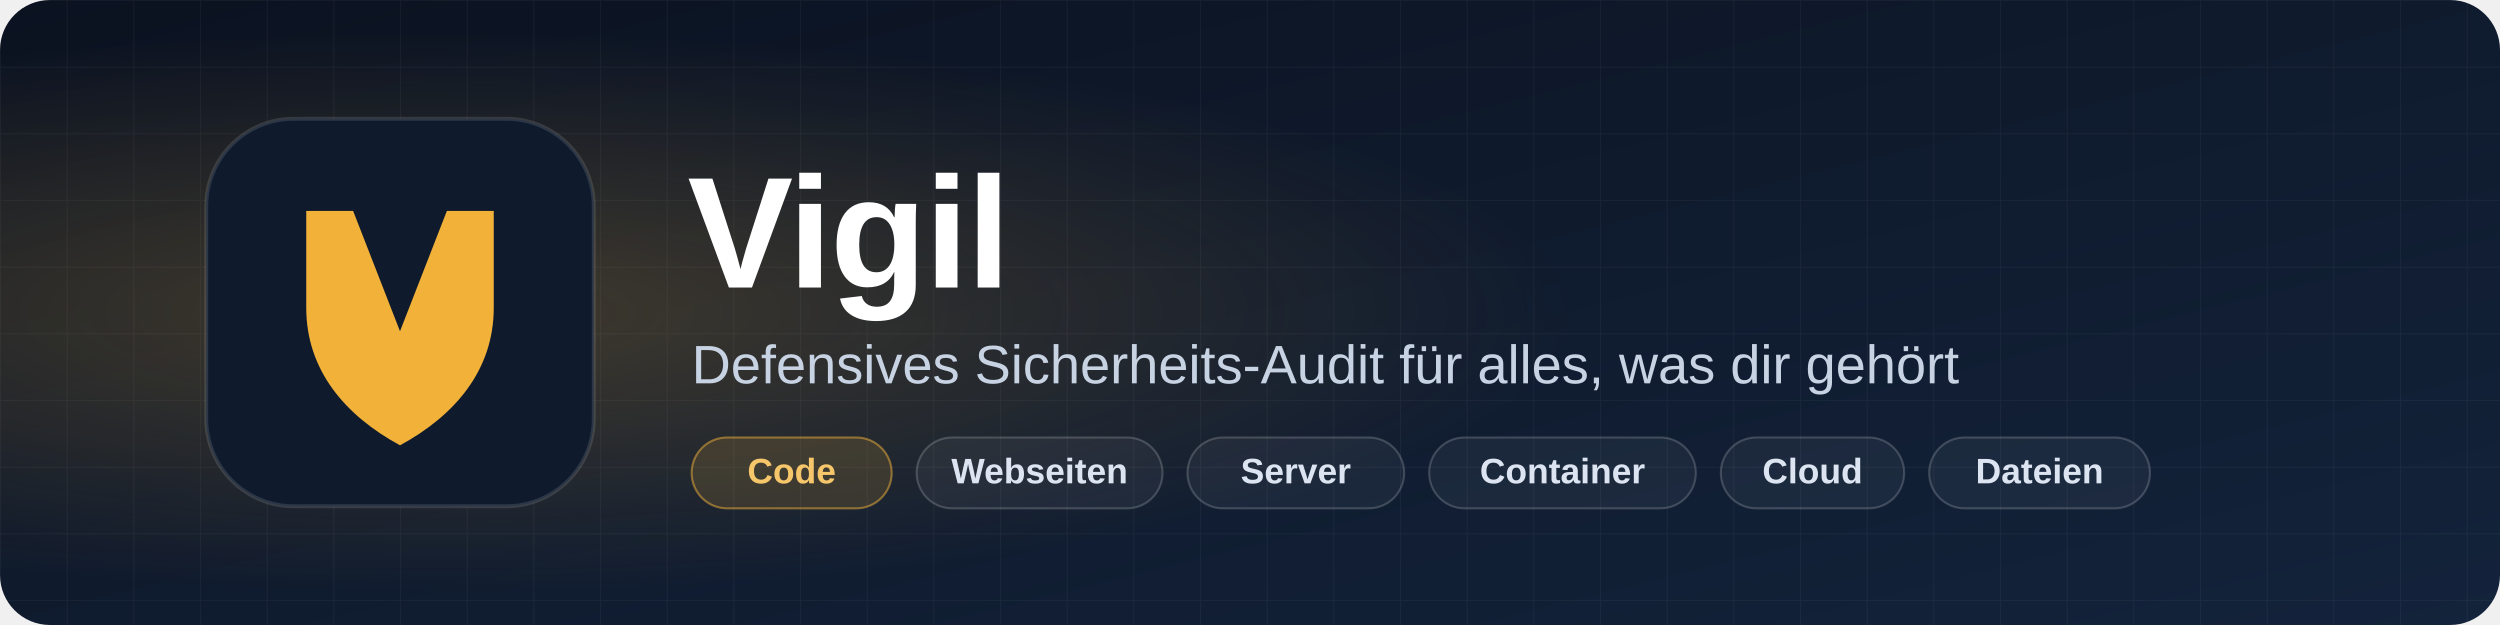
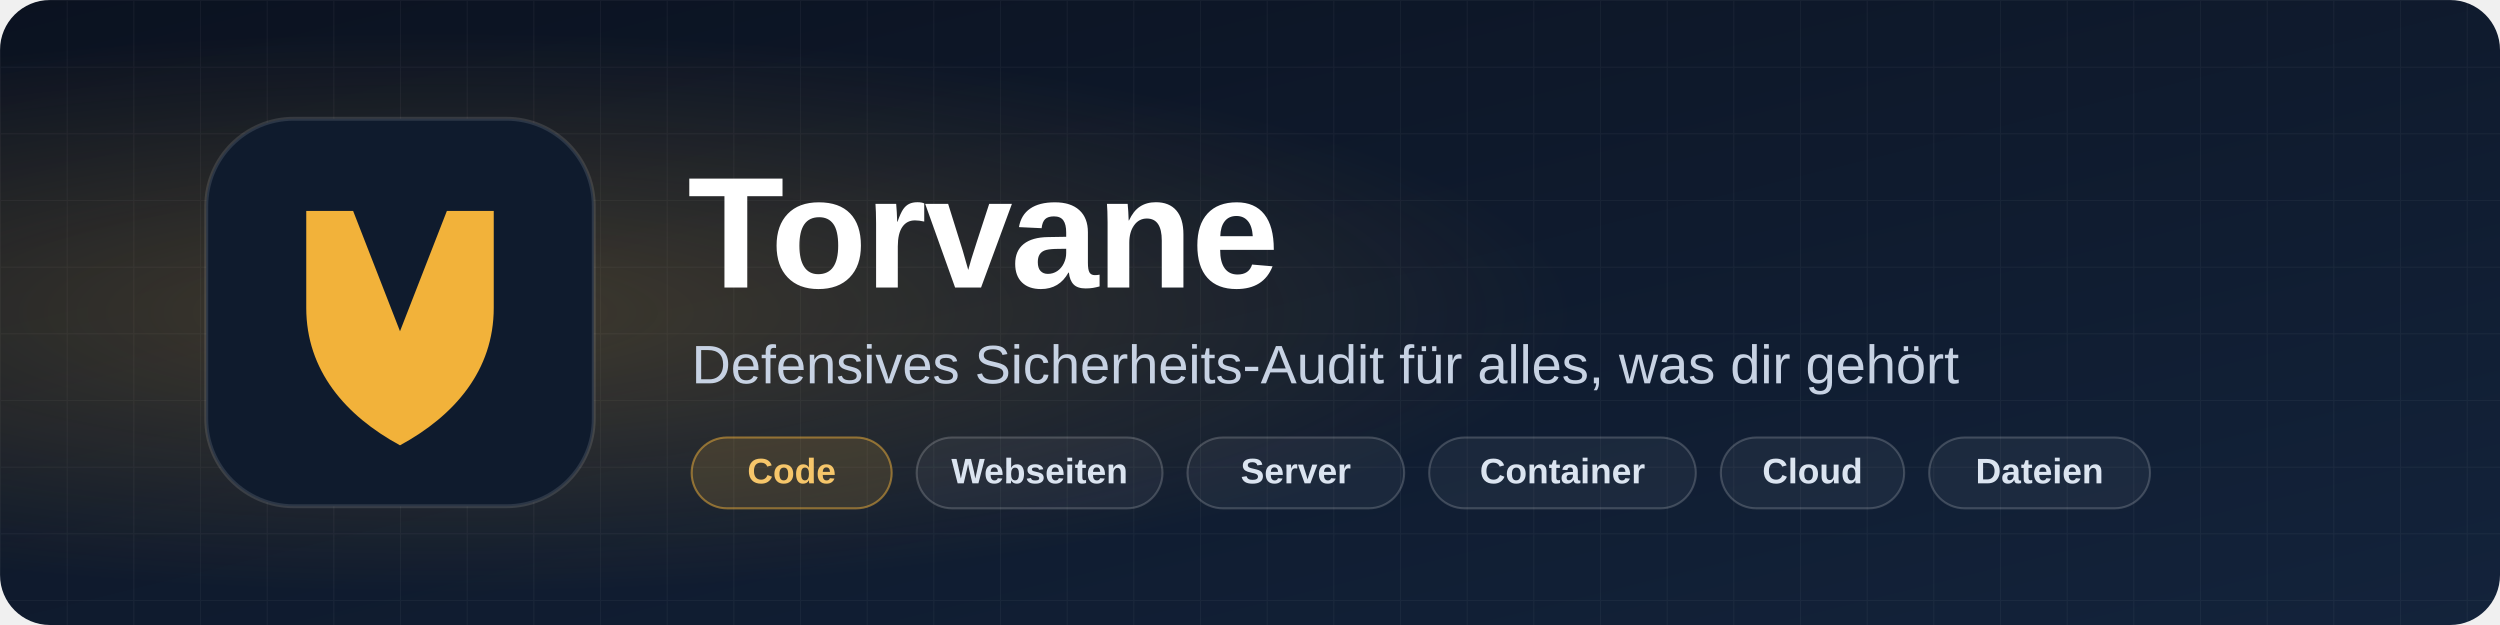
- <svg xmlns="http://www.w3.org/2000/svg" viewBox="0 0 1200 300" width="1200" height="300" role="img" aria-label="Vigil – defensives Sicherheits-Audit für eigene Projekte, Webseiten, Server und Cloud-Konten">
+ <svg xmlns="http://www.w3.org/2000/svg" viewBox="0 0 1200 300" width="1200" height="300" role="img" aria-label="Torvane – defensives Sicherheits-Audit für eigene Projekte, Webseiten, Server und Cloud-Konten">
  <defs>
    <linearGradient id="bg" x1="0" y1="0" x2="1" y2="1">
      <stop offset="0" stop-color="#0b1220" />
      <stop offset="1" stop-color="#13233b" />
    </linearGradient>
    <radialGradient id="glow" cx="0.18" cy="0.5" r="0.45">
      <stop offset="0" stop-color="#f2b23a" stop-opacity=".22" />
      <stop offset="1" stop-color="#f2b23a" stop-opacity="0" />
    </radialGradient>
    <pattern id="grid" width="32" height="32" patternUnits="userSpaceOnUse">
      <path d="M32 0H0V32" fill="none" stroke="#ffffff" stroke-opacity=".04" />
    </pattern>
  </defs>
  <rect width="1200" height="300" rx="24" fill="url(#bg)" />
  <rect width="1200" height="300" rx="24" fill="url(#grid)" />
  <rect width="1200" height="300" rx="24" fill="url(#glow)" />
  <g transform="translate(96 54) scale(0.1875)">
    <rect x="16" y="16" width="992" height="992" rx="224" fill="#0f1b2d" />
    <rect x="16" y="16" width="992" height="992" rx="224" fill="none" stroke="#ffffff" stroke-opacity=".12" stroke-width="10" />
    <path fill="#f2b23a" d="M272 252 L392 252 L512 560 L632 252 L752 252 L752 500 C752 660 652 776 512 852 C372 776 272 660 272 500 Z" />
  </g>
  <g font-family="Segoe UI, Helvetica Neue, Arial, sans-serif">
-     <text x="330" y="138" font-size="76" font-weight="800" fill="#ffffff" letter-spacing="-1">Vigil</text>
+     <text x="330" y="138" font-size="76" font-weight="800" fill="#ffffff" letter-spacing="-1">Torvane</text>
    <text x="332" y="184" font-size="26" fill="#c7d2e3">Defensives Sicherheits-Audit für alles, was dir gehört</text>
    <g font-size="17" font-weight="600">
      <rect x="332" y="210" width="96" height="34" rx="17" fill="#f2b23a" fill-opacity=".14" stroke="#f2b23a" stroke-opacity=".5" />
      <text x="380" y="232" text-anchor="middle" fill="#f6c66a">Code</text>
      <rect x="440" y="210" width="118" height="34" rx="17" fill="#ffffff" fill-opacity=".05" stroke="#ffffff" stroke-opacity=".18" />
      <text x="499" y="232" text-anchor="middle" fill="#dbe4f0">Webseiten</text>
      <rect x="570" y="210" width="104" height="34" rx="17" fill="#ffffff" fill-opacity=".05" stroke="#ffffff" stroke-opacity=".18" />
      <text x="622" y="232" text-anchor="middle" fill="#dbe4f0">Server</text>
      <rect x="686" y="210" width="128" height="34" rx="17" fill="#ffffff" fill-opacity=".05" stroke="#ffffff" stroke-opacity=".18" />
      <text x="750" y="232" text-anchor="middle" fill="#dbe4f0">Container</text>
      <rect x="826" y="210" width="88" height="34" rx="17" fill="#ffffff" fill-opacity=".05" stroke="#ffffff" stroke-opacity=".18" />
      <text x="870" y="232" text-anchor="middle" fill="#dbe4f0">Cloud</text>
      <rect x="926" y="210" width="106" height="34" rx="17" fill="#ffffff" fill-opacity=".05" stroke="#ffffff" stroke-opacity=".18" />
      <text x="979" y="232" text-anchor="middle" fill="#dbe4f0">Dateien</text>
    </g>
  </g>
</svg>
